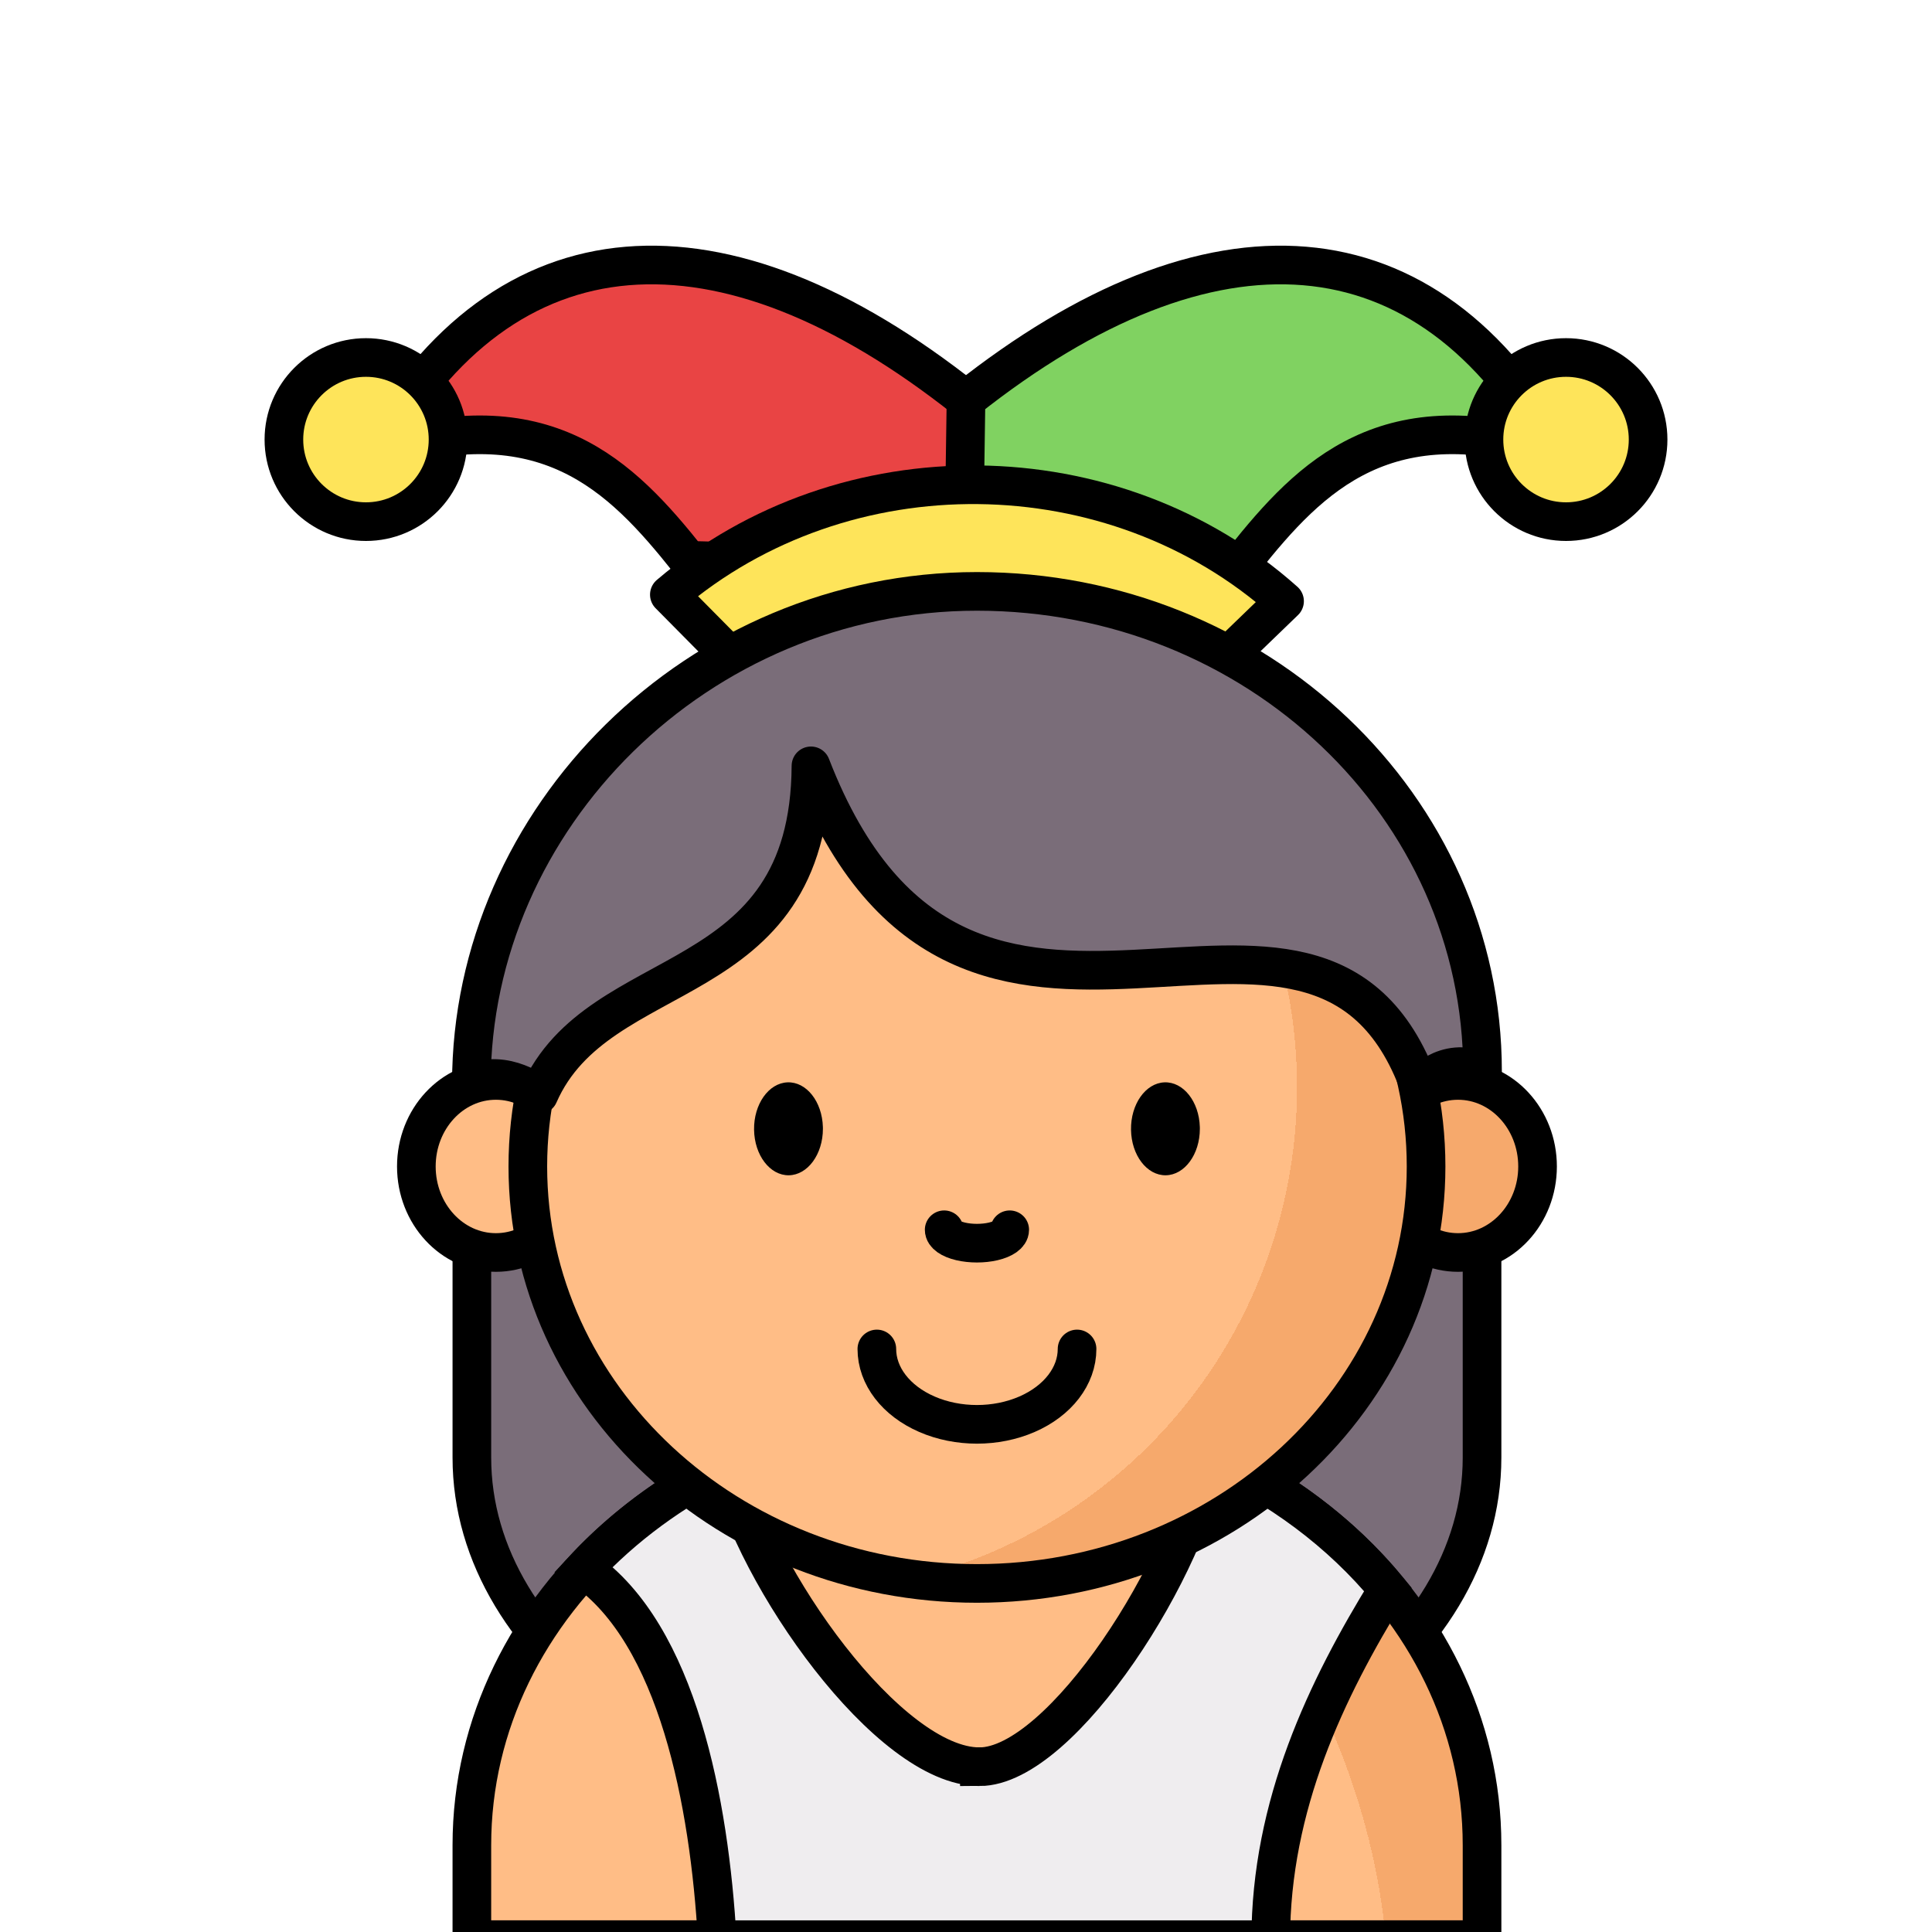
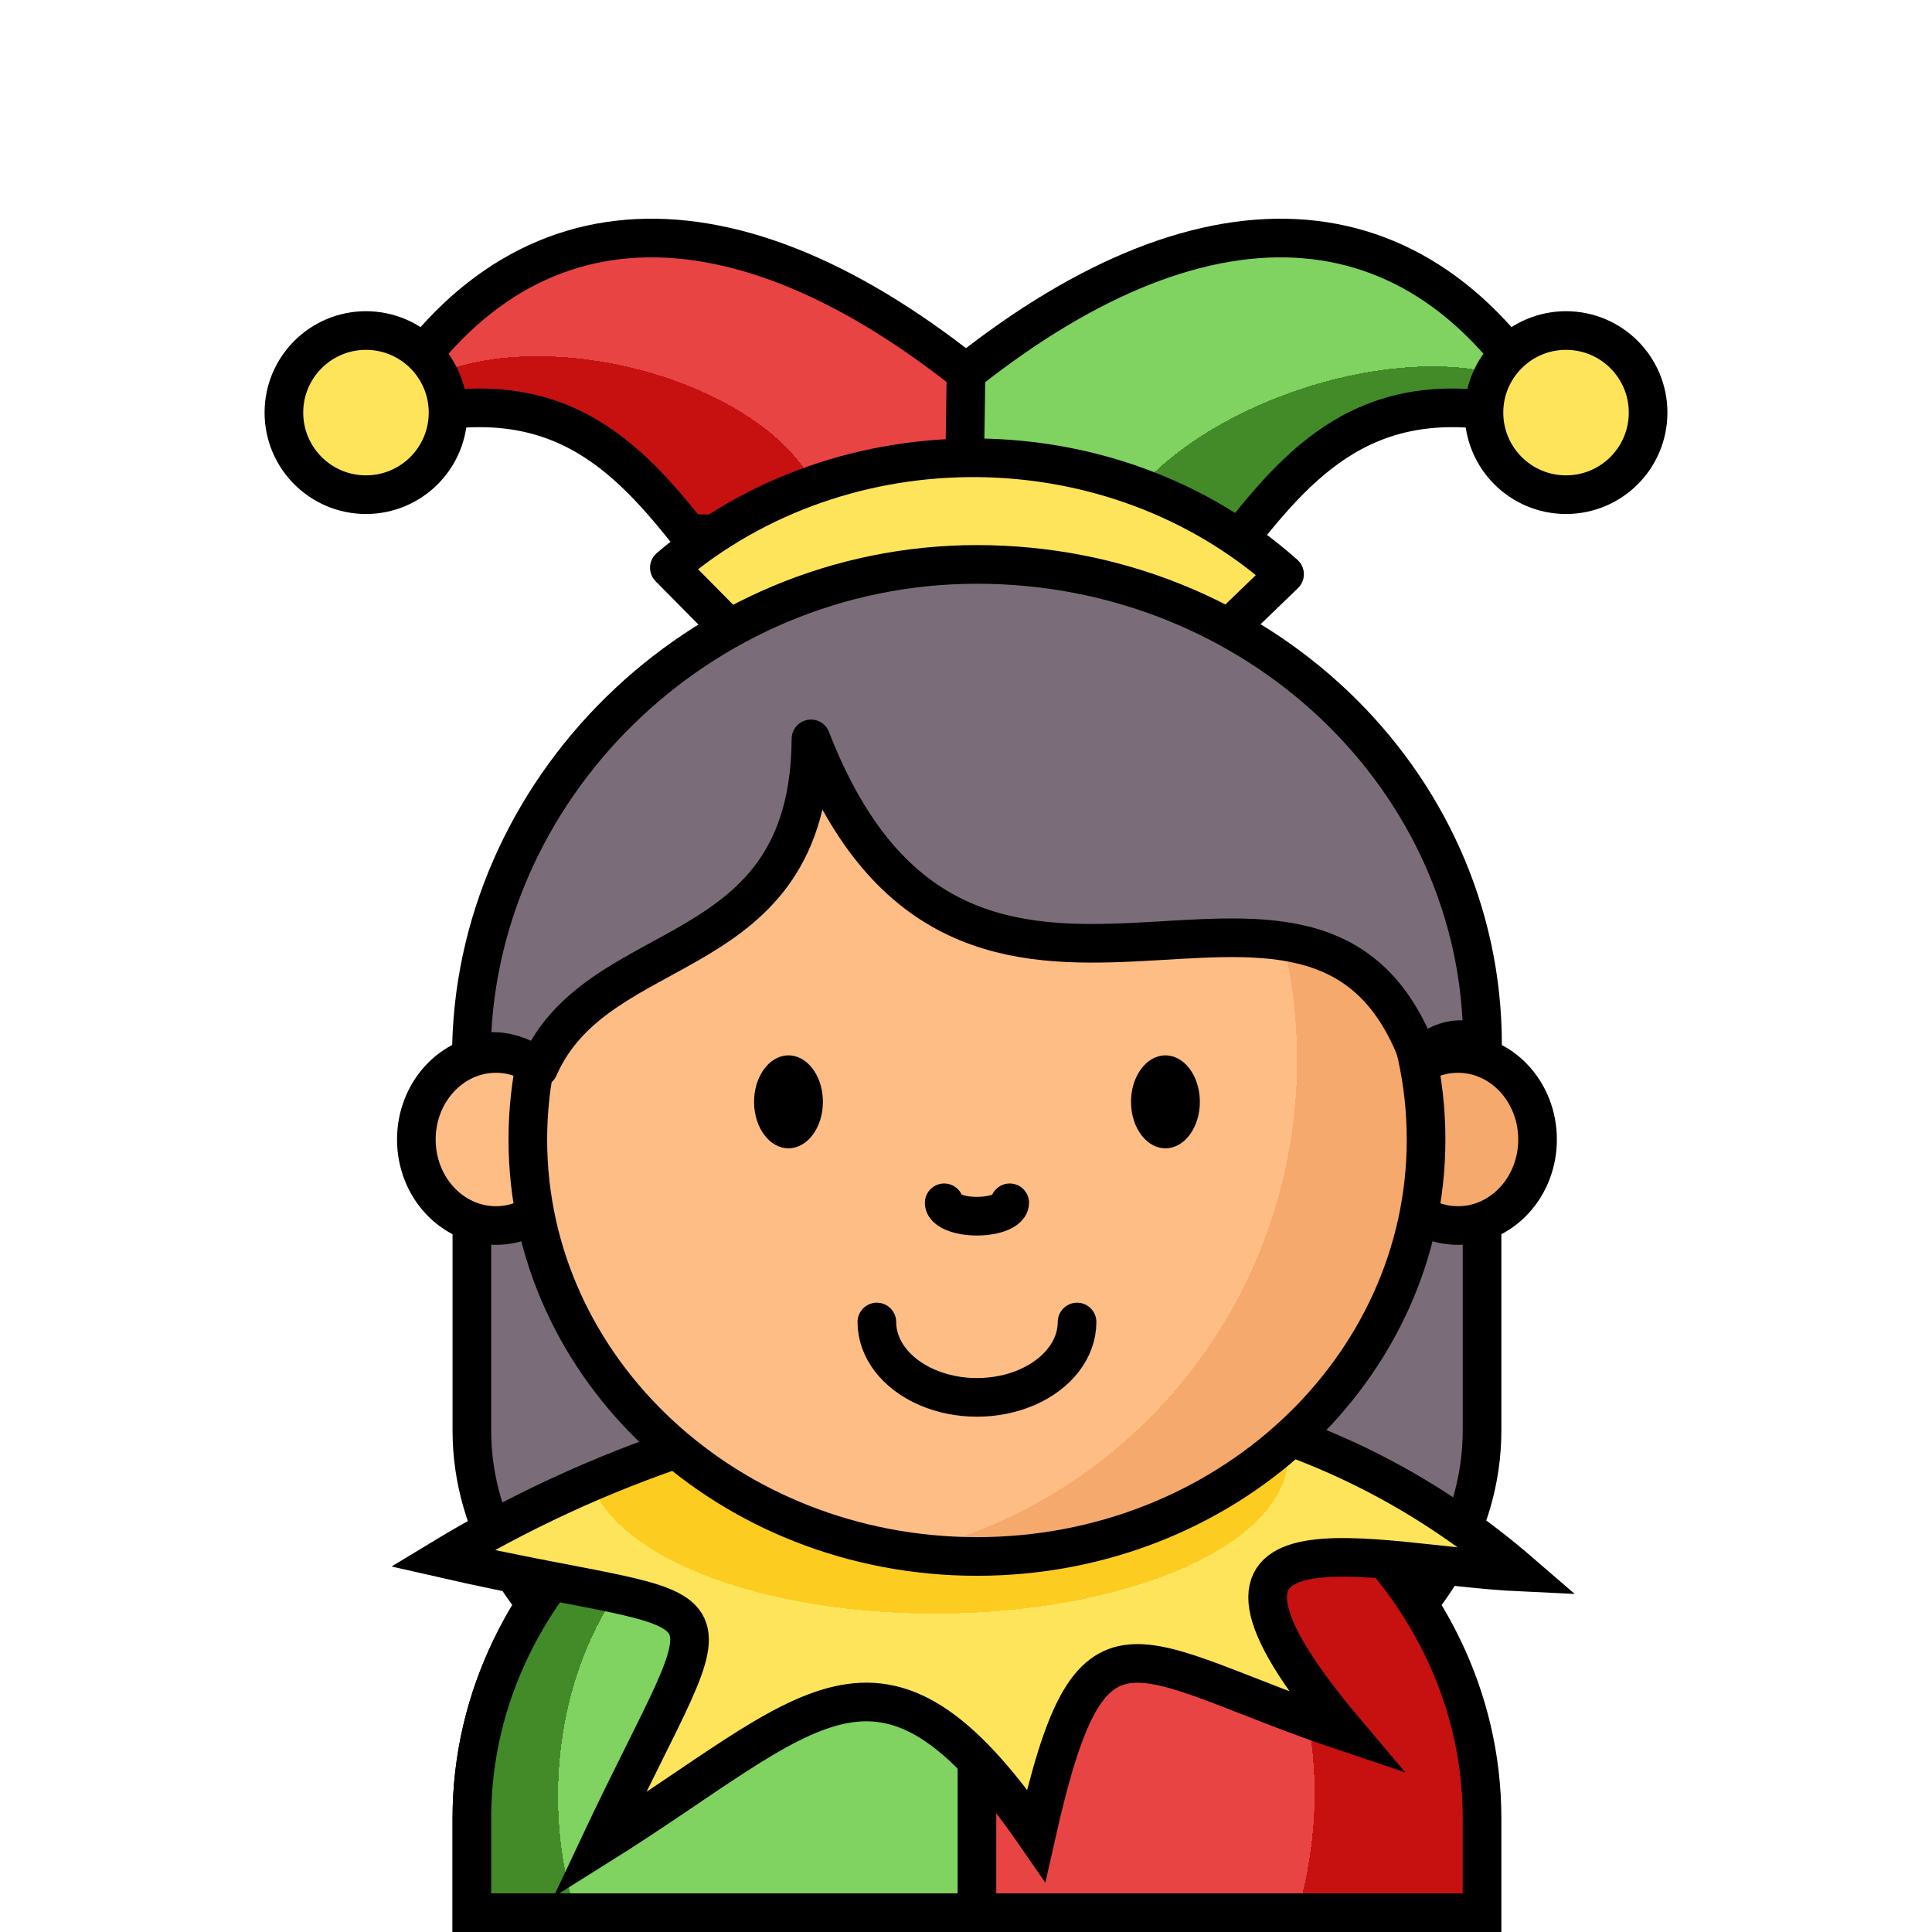
- <svg xmlns="http://www.w3.org/2000/svg" xmlns:xlink="http://www.w3.org/1999/xlink" id="svg8" version="1.1" viewBox="0 0 150 150" height="150mm" width="150mm">
+ <svg xmlns="http://www.w3.org/2000/svg" xmlns:xlink="http://www.w3.org/1999/xlink" width="150mm" height="150mm" viewBox="0 0 150 150" version="1.1" id="svg8">
  <defs id="defs2">
    <linearGradient id="linearGradient853">
-       <stop id="stop849" offset="0" style="stop-color:#ffbd86;stop-opacity:1;" />
-       <stop style="stop-color:#ffbd86;stop-opacity:1" offset="0.707" id="stop859" />
-       <stop style="stop-color:#f6a96c;stop-opacity:1" offset="0.707" id="stop857" />
-       <stop id="stop851" offset="1" style="stop-color:#f6a96c;stop-opacity:1" />
+       <stop style="stop-color:#ffbd86;stop-opacity:1;" offset="0" id="stop849" />
+       <stop id="stop859" offset="0.707" style="stop-color:#ffbd86;stop-opacity:1" />
+       <stop id="stop857" offset="0.707" style="stop-color:#f6a96c;stop-opacity:1" />
+       <stop style="stop-color:#f6a96c;stop-opacity:1" offset="1" id="stop851" />
    </linearGradient>
-     <radialGradient gradientUnits="userSpaceOnUse" gradientTransform="matrix(1.502754,0.1695169,-0.1686978,1.512248,-490.3822,-96.61861)" r="36.474" fy="126.15" fx="49.086" cy="126.15" cx="49.086" id="radialGradient855" xlink:href="#linearGradient853" />
-     <radialGradient gradientUnits="userSpaceOnUse" gradientTransform="matrix(0.9594327,-0.6975575,0.9519883,1.309381,-161.7623,-337.2514)" r="40.715" fy="151.012" fx="-429.759" cy="151.012" cx="-429.759" id="radialGradient917" xlink:href="#linearGradient853" />
-     <radialGradient r="40.715" fy="151.012" fx="-429.759" cy="151.012" cx="-429.759" gradientTransform="matrix(0.9594327,-0.6975575,0.9519883,1.309381,366.571,-337.2514)" gradientUnits="userSpaceOnUse" id="radialGradient935" xlink:href="#linearGradient853" />
+     <radialGradient xlink:href="#linearGradient853" id="radialGradient855" cx="49.086" cy="126.15" fx="49.086" fy="126.15" r="36.474" gradientTransform="matrix(1.502754,0.1695169,-0.1686978,1.512248,-490.3822,-96.61861)" gradientUnits="userSpaceOnUse" />
+     <radialGradient xlink:href="#linearGradient853" id="radialGradient917" cx="-429.759" cy="151.012" fx="-429.759" fy="151.012" r="40.715" gradientTransform="matrix(0.9594327,-0.6975575,0.9519883,1.309381,-161.7623,-337.2514)" gradientUnits="userSpaceOnUse" />
+     <radialGradient xlink:href="#linearGradient912" id="radialGradient935-9" gradientUnits="userSpaceOnUse" gradientTransform="matrix(1.055797,-0.7390388,0.6417177,0.9167629,475.4283,-279.0095)" cx="-432.977" cy="152.553" fx="-432.977" fy="152.553" r="40.715" />
+     <linearGradient id="linearGradient912">
+       <stop id="stop904" offset="0" style="stop-color:#e94444;stop-opacity:1" />
+       <stop style="stop-color:#e94444;stop-opacity:1" offset="0.707" id="stop906" />
+       <stop style="stop-color:#c71111;stop-opacity:1" offset="0.707" id="stop908" />
+       <stop id="stop910" offset="1" style="stop-color:#c71111;stop-opacity:1" />
+     </linearGradient>
+     <radialGradient xlink:href="#linearGradient890" id="radialGradient892" cx="122.873" cy="133.324" fx="122.873" fy="133.324" r="45.932" gradientTransform="matrix(1.154201,-0.00505801,0.00224288,0.5118073,-19.63713,82.73749)" gradientUnits="userSpaceOnUse" />
+     <linearGradient id="linearGradient890">
+       <stop style="stop-color:#fdcc20;stop-opacity:1" offset="0" id="stop886" />
+       <stop id="stop896" offset="0.513" style="stop-color:#fdcc20;stop-opacity:1" />
+       <stop id="stop894" offset="0.513" style="stop-color:#fee45a;stop-opacity:1;" />
+       <stop style="stop-color:#fee45a;stop-opacity:1" offset="1" id="stop888" />
+     </linearGradient>
+     <radialGradient gradientUnits="userSpaceOnUse" gradientTransform="matrix(1.19626,0.00347731,-0.00447678,1.540098,-20.19837,-93.11515)" r="21.108" fy="174.825" fx="111.006" cy="174.825" cx="111.006" id="radialGradient953" xlink:href="#linearGradient884" />
+     <linearGradient id="linearGradient884">
+       <stop id="stop876" offset="0" style="stop-color:#80d261;stop-opacity:1" />
+       <stop style="stop-color:#80d261;stop-opacity:1" offset="0.744" id="stop878" />
+       <stop style="stop-color:#438b28;stop-opacity:1" offset="0.744" id="stop880" />
+       <stop id="stop882" offset="1" style="stop-color:#438b28;stop-opacity:1" />
+     </linearGradient>
+     <linearGradient id="linearGradient940">
+       <stop style="stop-color:#438b28;stop-opacity:1" offset="0" id="stop936" />
+       <stop id="stop946" offset="0.744" style="stop-color:#438b28;stop-opacity:1" />
+       <stop id="stop944" offset="0.744" style="stop-color:#80d261;stop-opacity:1" />
+       <stop style="stop-color:#80d261;stop-opacity:1" offset="1" id="stop938" />
+     </linearGradient>
+     <linearGradient id="linearGradient934">
+       <stop id="stop926" offset="0" style="stop-color:#c71111;stop-opacity:1" />
+       <stop style="stop-color:#c71111;stop-opacity:1" offset="0.707" id="stop928" />
+       <stop style="stop-color:#e94444;stop-opacity:1" offset="0.707" id="stop930" />
+       <stop id="stop932" offset="1" style="stop-color:#e94444;stop-opacity:1" />
+     </linearGradient>
+     <radialGradient gradientUnits="userSpaceOnUse" gradientTransform="matrix(0.9891163,0.2231195,-0.1187117,0.5262634,10.6609,10.6243)" r="24.556" fy="80.984" fx="96.212" cy="80.984" cx="96.212" id="radialGradient1030" xlink:href="#linearGradient934" />
+     <radialGradient gradientUnits="userSpaceOnUse" gradientTransform="matrix(0.9891155,-0.3319582,0.1716487,0.5114513,-12.72851,84.24457)" r="24.556" fy="84.926" fx="153.529" cy="84.926" cx="153.529" id="radialGradient1038" xlink:href="#linearGradient940" />
  </defs>
-   <g transform="translate(-49.69243,-37.13285)" id="layer1">
-     <g transform="translate(20.54288,19.07307)" id="g1119">
-       <g id="g1093">
-         <path id="path1064" d="m 58.225,53.246 c 13.218,-4.228 19.084,1.651 24.379,8.315 l 21.734,0.567 -0.189,-13.04 C 85.138,34.009 68.315,35.11 58.225,53.246 Z" style="fill:#e94444;fill-opacity:1;fill-rule:evenodd;stroke:#000000;stroke-width:3;stroke-linecap:butt;stroke-linejoin:round;stroke-miterlimit:4;stroke-dasharray:none;stroke-opacity:1" />
-         <path style="fill:#80d261;fill-opacity:1;fill-rule:evenodd;stroke:#000000;stroke-width:3;stroke-linecap:butt;stroke-linejoin:round;stroke-miterlimit:4;stroke-dasharray:none;stroke-opacity:1" d="m 150.074,53.246 c -13.218,-4.228 -19.084,1.651 -24.379,8.315 l -21.734,0.567 0.189,-13.04 c 19.012,-15.079 35.834,-13.978 45.924,4.158 z" id="path1064-4" />
-       </g>
-       <rect style="color:#000000;overflow:visible;fill:#7a6d79;fill-opacity:1;stroke:#000000;stroke-width:3;stroke-linecap:round;stroke-miterlimit:4;stroke-dasharray:none;stroke-opacity:1;stop-color:#000000" id="rect880" width="78.43" height="75.459" x="65.785" y="83.398" ry="27.637" rx="39.215" />
-       <path id="rect880-7" style="color:#000000;overflow:visible;fill:url(#radialGradient935);fill-opacity:1;stroke:#000000;stroke-width:3;stroke-linecap:round;stroke-miterlimit:4;stroke-dasharray:none;stroke-opacity:1;stop-color:#000000" d="m 105,127.257 c 21.725,0 39.215,15.192 39.215,34.062 v 7.334 H 65.785 v -7.334 c 0,-18.871 17.49,-34.062 39.215,-34.062 z" />
-       <path d="m 105.189,155.228 c 6.436,0 16.468,-15.865 17.658,-24.27 5.603,2.48 10.42,6.095 14.054,10.5 -4.782,7.76 -9.091,16.75 -9.091,27.196 H 84.835 c -0.603,-10.61 -3.075,-23.702 -10.361,-28.765 3.09,-3.321 6.886,-6.124 11.194,-8.239 2.108,8.919 12.482,23.577 19.521,23.577 z" style="color:#000000;overflow:visible;fill:#efedef;fill-opacity:1;stroke:#000000;stroke-width:3;stroke-linecap:round;stroke-miterlimit:4;stroke-dasharray:none;stroke-opacity:1;stop-color:#000000" id="rect880-7-6" />
-       <g id="g933" transform="translate(528.7539)">
-         <ellipse ry="6.679" rx="6.176" cy="108.624" cx="-461.103" id="path861" style="color:#000000;overflow:visible;fill:#ffbd86;fill-opacity:1;stroke:#000000;stroke-width:3;stroke-linecap:round;stroke-miterlimit:4;stroke-dasharray:none;stroke-opacity:1;stop-color:#000000" />
-         <ellipse style="color:#000000;overflow:visible;fill:#f6a96c;fill-opacity:1;stroke:#000000;stroke-width:3;stroke-linecap:round;stroke-miterlimit:4;stroke-dasharray:none;stroke-opacity:1;stop-color:#000000" id="path861-0" cx="-386.405" cy="108.624" rx="6.176" ry="6.679" />
-         <ellipse ry="32.373" rx="34.87" cy="108.624" cx="-423.754" id="path847" style="color:#000000;overflow:visible;fill:url(#radialGradient855);fill-opacity:1;stroke:#000000;stroke-width:3;stroke-linecap:round;stroke-miterlimit:4;stroke-dasharray:none;stroke-opacity:1;stop-color:#000000" />
-       </g>
-       <path id="path847-6" style="color:#000000;overflow:visible;fill:#fee45a;fill-opacity:1;stroke:#000000;stroke-width:3;stroke-linecap:round;stroke-linejoin:round;stroke-miterlimit:4;stroke-dasharray:none;stroke-opacity:1;stop-color:#000000" d="m 81.118,64.229 a 34.87,32.373 0 0 1 47.764,0.507 l -24.173,23.332 z" />
-       <path id="path882" style="color:#000000;overflow:visible;fill:#7a6d79;fill-opacity:1;stroke:#000000;stroke-width:3;stroke-linecap:round;stroke-linejoin:round;stroke-miterlimit:4;stroke-dasharray:none;stroke-opacity:1;stop-color:#000000" d="m 144.253,101.241 c -2.972,-1.284 -4.885,1.189 -4.885,1.189 -8.059,-22.286 -35.189,6.242 -47.256,-24.91 -0.108,18.017 -16.463,14.877 -21.13,25.531 0,0 -2.624,-2.098 -5.235,-0.874 0,-20.582 17.574,-38.203 39.253,-38.202 21.679,2e-6 39.253,16.685 39.253,37.267" />
-       <path style="color:#000000;overflow:visible;fill:none;fill-opacity:1;stroke:#000000;stroke-width:3;stroke-linecap:round;stroke-linejoin:round;stroke-miterlimit:4;stroke-dasharray:none;stroke-opacity:1;stop-color:#000000" id="path967" d="m 107.544,113.539 a 2.545,1.04 0 0 1 -1.272,0.901 2.545,1.04 0 0 1 -2.545,0 2.545,1.04 0 0 1 -1.272,-0.901" />
-       <path d="m 112.772,122.793 a 7.772,5.853 0 0 1 -3.886,5.068 7.772,5.853 0 0 1 -7.772,0 7.772,5.853 0 0 1 -3.886,-5.068" id="path967-6" style="color:#000000;overflow:visible;fill:none;fill-opacity:1;stroke:#000000;stroke-width:3;stroke-linecap:round;stroke-linejoin:round;stroke-miterlimit:4;stroke-dasharray:none;stroke-opacity:1;stop-color:#000000" />
-       <g id="g1003" transform="translate(0.2971649,0.5291667)">
-         <path d="m 92.743,105.171 a 2.673,3.608 0 0 1 -2.647,3.608 2.673,3.608 0 0 1 -2.698,-3.538 2.673,3.608 0 0 1 2.594,-3.677 2.673,3.608 0 0 1 2.749,3.466" id="path984" style="color:#000000;overflow:visible;fill:#000000;fill-opacity:1;stroke:none;stroke-width:3;stroke-linecap:round;stroke-linejoin:round;stroke-miterlimit:4;stroke-dasharray:none;stroke-opacity:1;stop-color:#000000" />
-         <path style="color:#000000;overflow:visible;fill:#000000;fill-opacity:1;stroke:none;stroke-width:3;stroke-linecap:round;stroke-linejoin:round;stroke-miterlimit:4;stroke-dasharray:none;stroke-opacity:1;stop-color:#000000" id="path984-3" d="m 122.009,105.171 a 2.673,3.608 0 0 1 -2.647,3.608 2.673,3.608 0 0 1 -2.698,-3.538 2.673,3.608 0 0 1 2.594,-3.677 2.673,3.608 0 0 1 2.749,3.466" />
-       </g>
-       <g id="g1097" transform="translate(-0.8504555,-1.058333)">
-         <circle r="6.372" cy="53.246" cx="151.586" id="path1047" style="color:#000000;overflow:visible;fill:#fee45a;fill-opacity:1;stroke:#000000;stroke-width:3;stroke-linecap:round;stroke-linejoin:round;stroke-miterlimit:4;stroke-dasharray:none;stroke-opacity:1;stop-color:#000000" />
-         <circle style="color:#000000;overflow:visible;fill:#fee45a;fill-opacity:1;stroke:#000000;stroke-width:3;stroke-linecap:round;stroke-linejoin:round;stroke-miterlimit:4;stroke-dasharray:none;stroke-opacity:1;stop-color:#000000" id="path1047-3" cx="58.414" cy="53.246" r="6.372" />
-       </g>
+   <g id="layer1" transform="translate(-49.69243,-37.13285)">
+     <rect style="color:#000000;overflow:visible;fill:#7a6d79;fill-opacity:1;stroke:#000000;stroke-width:3;stroke-linecap:round;stroke-miterlimit:4;stroke-dasharray:none;stroke-opacity:1;stop-color:#000000" id="rect880" width="78.43" height="75.459" x="86.328" y="100.378" ry="27.637" rx="39.215" />
+     <path id="rect880-7-9" style="color:#000000;overflow:visible;fill:url(#radialGradient935-9);fill-opacity:1;stroke:#000000;stroke-width:3;stroke-linecap:round;stroke-miterlimit:4;stroke-dasharray:none;stroke-opacity:1;stop-color:#000000" d="m 125.543,144.237 c 21.725,0 39.215,15.192 39.215,34.062 v 7.334 H 86.328 v -7.334 c 0,-18.871 17.49,-34.062 39.215,-34.062 z" />
+     <path id="rect880-7-9-6-9" style="color:#000000;overflow:visible;fill:url(#radialGradient953);fill-opacity:1;stroke:#000000;stroke-width:3;stroke-linecap:round;stroke-miterlimit:4;stroke-dasharray:none;stroke-opacity:1;stop-color:#000000" d="m 125.543,144.237 c -21.725,0 -39.215,15.192 -39.215,34.063 v 7.333 h 39.215 z" />
+     <path style="fill:url(#radialGradient892);fill-opacity:1;fill-rule:evenodd;stroke:#000000;stroke-width:3;stroke-linecap:butt;stroke-linejoin:miter;stroke-miterlimit:4;stroke-dasharray:none;stroke-opacity:1" d="m 84.036,158.117 c 23.894,5.458 22.379,0.641 12.161,22.317 16.488,-10.324 21.738,-18.48 33.943,-0.802 4.313,-19.184 7.209,-13.683 24.054,-8.018 -15.495,-18.342 2.171,-12.955 13.497,-12.428 -25.611,-22.11 -60.7,-14.987 -83.655,-1.069 z" id="path916-4" />
+     <path style="fill:url(#radialGradient1030);fill-opacity:1;fill-rule:evenodd;stroke:#000000;stroke-width:3;stroke-linecap:butt;stroke-linejoin:round;stroke-miterlimit:4;stroke-dasharray:none;stroke-opacity:1" d="m 78.768,70.226 c 13.218,-4.228 19.084,1.651 24.379,8.315 l 21.734,0.567 -0.189,-13.04 C 105.681,50.988 88.858,52.09 78.768,70.226 Z" id="path1064" />
+     <path id="path1064-4" d="m 170.617,70.226 c -13.218,-4.228 -19.084,1.651 -24.379,8.315 l -21.734,0.567 0.189,-13.04 c 19.012,-15.079 35.834,-13.978 45.924,4.158 z" style="fill:url(#radialGradient1038);fill-opacity:1;fill-rule:evenodd;stroke:#000000;stroke-width:3;stroke-linecap:butt;stroke-linejoin:round;stroke-miterlimit:4;stroke-dasharray:none;stroke-opacity:1" />
+     <g id="g933" transform="translate(549.2968,16.97946)">
+       <ellipse ry="6.679" rx="6.176" cy="108.624" cx="-461.103" id="path861" style="color:#000000;overflow:visible;fill:#ffbd86;fill-opacity:1;stroke:#000000;stroke-width:3;stroke-linecap:round;stroke-miterlimit:4;stroke-dasharray:none;stroke-opacity:1;stop-color:#000000" />
+       <ellipse style="color:#000000;overflow:visible;fill:#f6a96c;fill-opacity:1;stroke:#000000;stroke-width:3;stroke-linecap:round;stroke-miterlimit:4;stroke-dasharray:none;stroke-opacity:1;stop-color:#000000" id="path861-0" cx="-386.405" cy="108.624" rx="6.176" ry="6.679" />
+       <ellipse ry="32.373" rx="34.87" cy="108.624" cx="-423.754" id="path847" style="color:#000000;overflow:visible;fill:url(#radialGradient855);fill-opacity:1;stroke:#000000;stroke-width:3;stroke-linecap:round;stroke-miterlimit:4;stroke-dasharray:none;stroke-opacity:1;stop-color:#000000" />
+     </g>
+     <path id="path847-6" style="color:#000000;overflow:visible;fill:#fee45a;fill-opacity:1;stroke:#000000;stroke-width:3;stroke-linecap:round;stroke-linejoin:round;stroke-miterlimit:4;stroke-dasharray:none;stroke-opacity:1;stop-color:#000000" d="m 101.661,81.209 a 34.87,32.373 0 0 1 47.764,0.507 l -24.173,23.332 z" />
+     <path id="path882" style="color:#000000;overflow:visible;fill:#7a6d79;fill-opacity:1;stroke:#000000;stroke-width:3;stroke-linecap:round;stroke-linejoin:round;stroke-miterlimit:4;stroke-dasharray:none;stroke-opacity:1;stop-color:#000000" d="m 164.796,118.22 c -2.972,-1.284 -4.885,1.189 -4.885,1.189 -8.059,-22.286 -35.189,6.242 -47.256,-24.91 -0.108,18.017 -16.463,14.877 -21.13,25.531 0,0 -2.624,-2.098 -5.235,-0.874 0,-20.582 17.574,-38.202 39.253,-38.202 21.679,2e-6 39.253,16.685 39.253,37.267" />
+     <path style="color:#000000;overflow:visible;fill:none;fill-opacity:1;stroke:#000000;stroke-width:3;stroke-linecap:round;stroke-linejoin:round;stroke-miterlimit:4;stroke-dasharray:none;stroke-opacity:1;stop-color:#000000" id="path967" d="m 128.087,130.519 a 2.545,1.04 0 0 1 -1.272,0.901 2.545,1.04 0 0 1 -2.545,0 2.545,1.04 0 0 1 -1.272,-0.901" />
+     <path id="path967-6" style="color:#000000;overflow:visible;fill:none;fill-opacity:1;stroke:#000000;stroke-width:3;stroke-linecap:round;stroke-linejoin:round;stroke-miterlimit:4;stroke-dasharray:none;stroke-opacity:1;stop-color:#000000" d="m 133.315,139.773 a 7.772,5.853 0 0 1 -3.886,5.068 7.772,5.853 0 0 1 -7.772,0 7.772,5.853 0 0 1 -3.886,-5.068" />
+     <g id="g1003" transform="translate(20.84004,17.50863)">
+       <path id="path984" style="color:#000000;overflow:visible;fill:#000000;fill-opacity:1;stroke:none;stroke-width:3;stroke-linecap:round;stroke-linejoin:round;stroke-miterlimit:4;stroke-dasharray:none;stroke-opacity:1;stop-color:#000000" d="m 92.743,105.171 a 2.673,3.608 0 0 1 -2.647,3.608 2.673,3.608 0 0 1 -2.698,-3.538 2.673,3.608 0 0 1 2.594,-3.677 2.673,3.608 0 0 1 2.749,3.466" />
+       <path style="color:#000000;overflow:visible;fill:#000000;fill-opacity:1;stroke:none;stroke-width:3;stroke-linecap:round;stroke-linejoin:round;stroke-miterlimit:4;stroke-dasharray:none;stroke-opacity:1;stop-color:#000000" id="path984-3" d="m 122.009,105.171 a 2.673,3.608 0 0 1 -2.647,3.608 2.673,3.608 0 0 1 -2.698,-3.538 2.673,3.608 0 0 1 2.594,-3.677 2.673,3.608 0 0 1 2.749,3.466" />
+     </g>
+     <g id="g1097" transform="translate(19.69243,15.92113)">
+       <circle r="6.372" cy="53.246" cx="151.586" id="path1047" style="color:#000000;overflow:visible;fill:#fee45a;fill-opacity:1;stroke:#000000;stroke-width:3;stroke-linecap:round;stroke-linejoin:round;stroke-miterlimit:4;stroke-dasharray:none;stroke-opacity:1;stop-color:#000000" />
+       <circle style="color:#000000;overflow:visible;fill:#fee45a;fill-opacity:1;stroke:#000000;stroke-width:3;stroke-linecap:round;stroke-linejoin:round;stroke-miterlimit:4;stroke-dasharray:none;stroke-opacity:1;stop-color:#000000" id="path1047-3" cx="58.414" cy="53.246" r="6.372" />
    </g>
  </g>
</svg>
